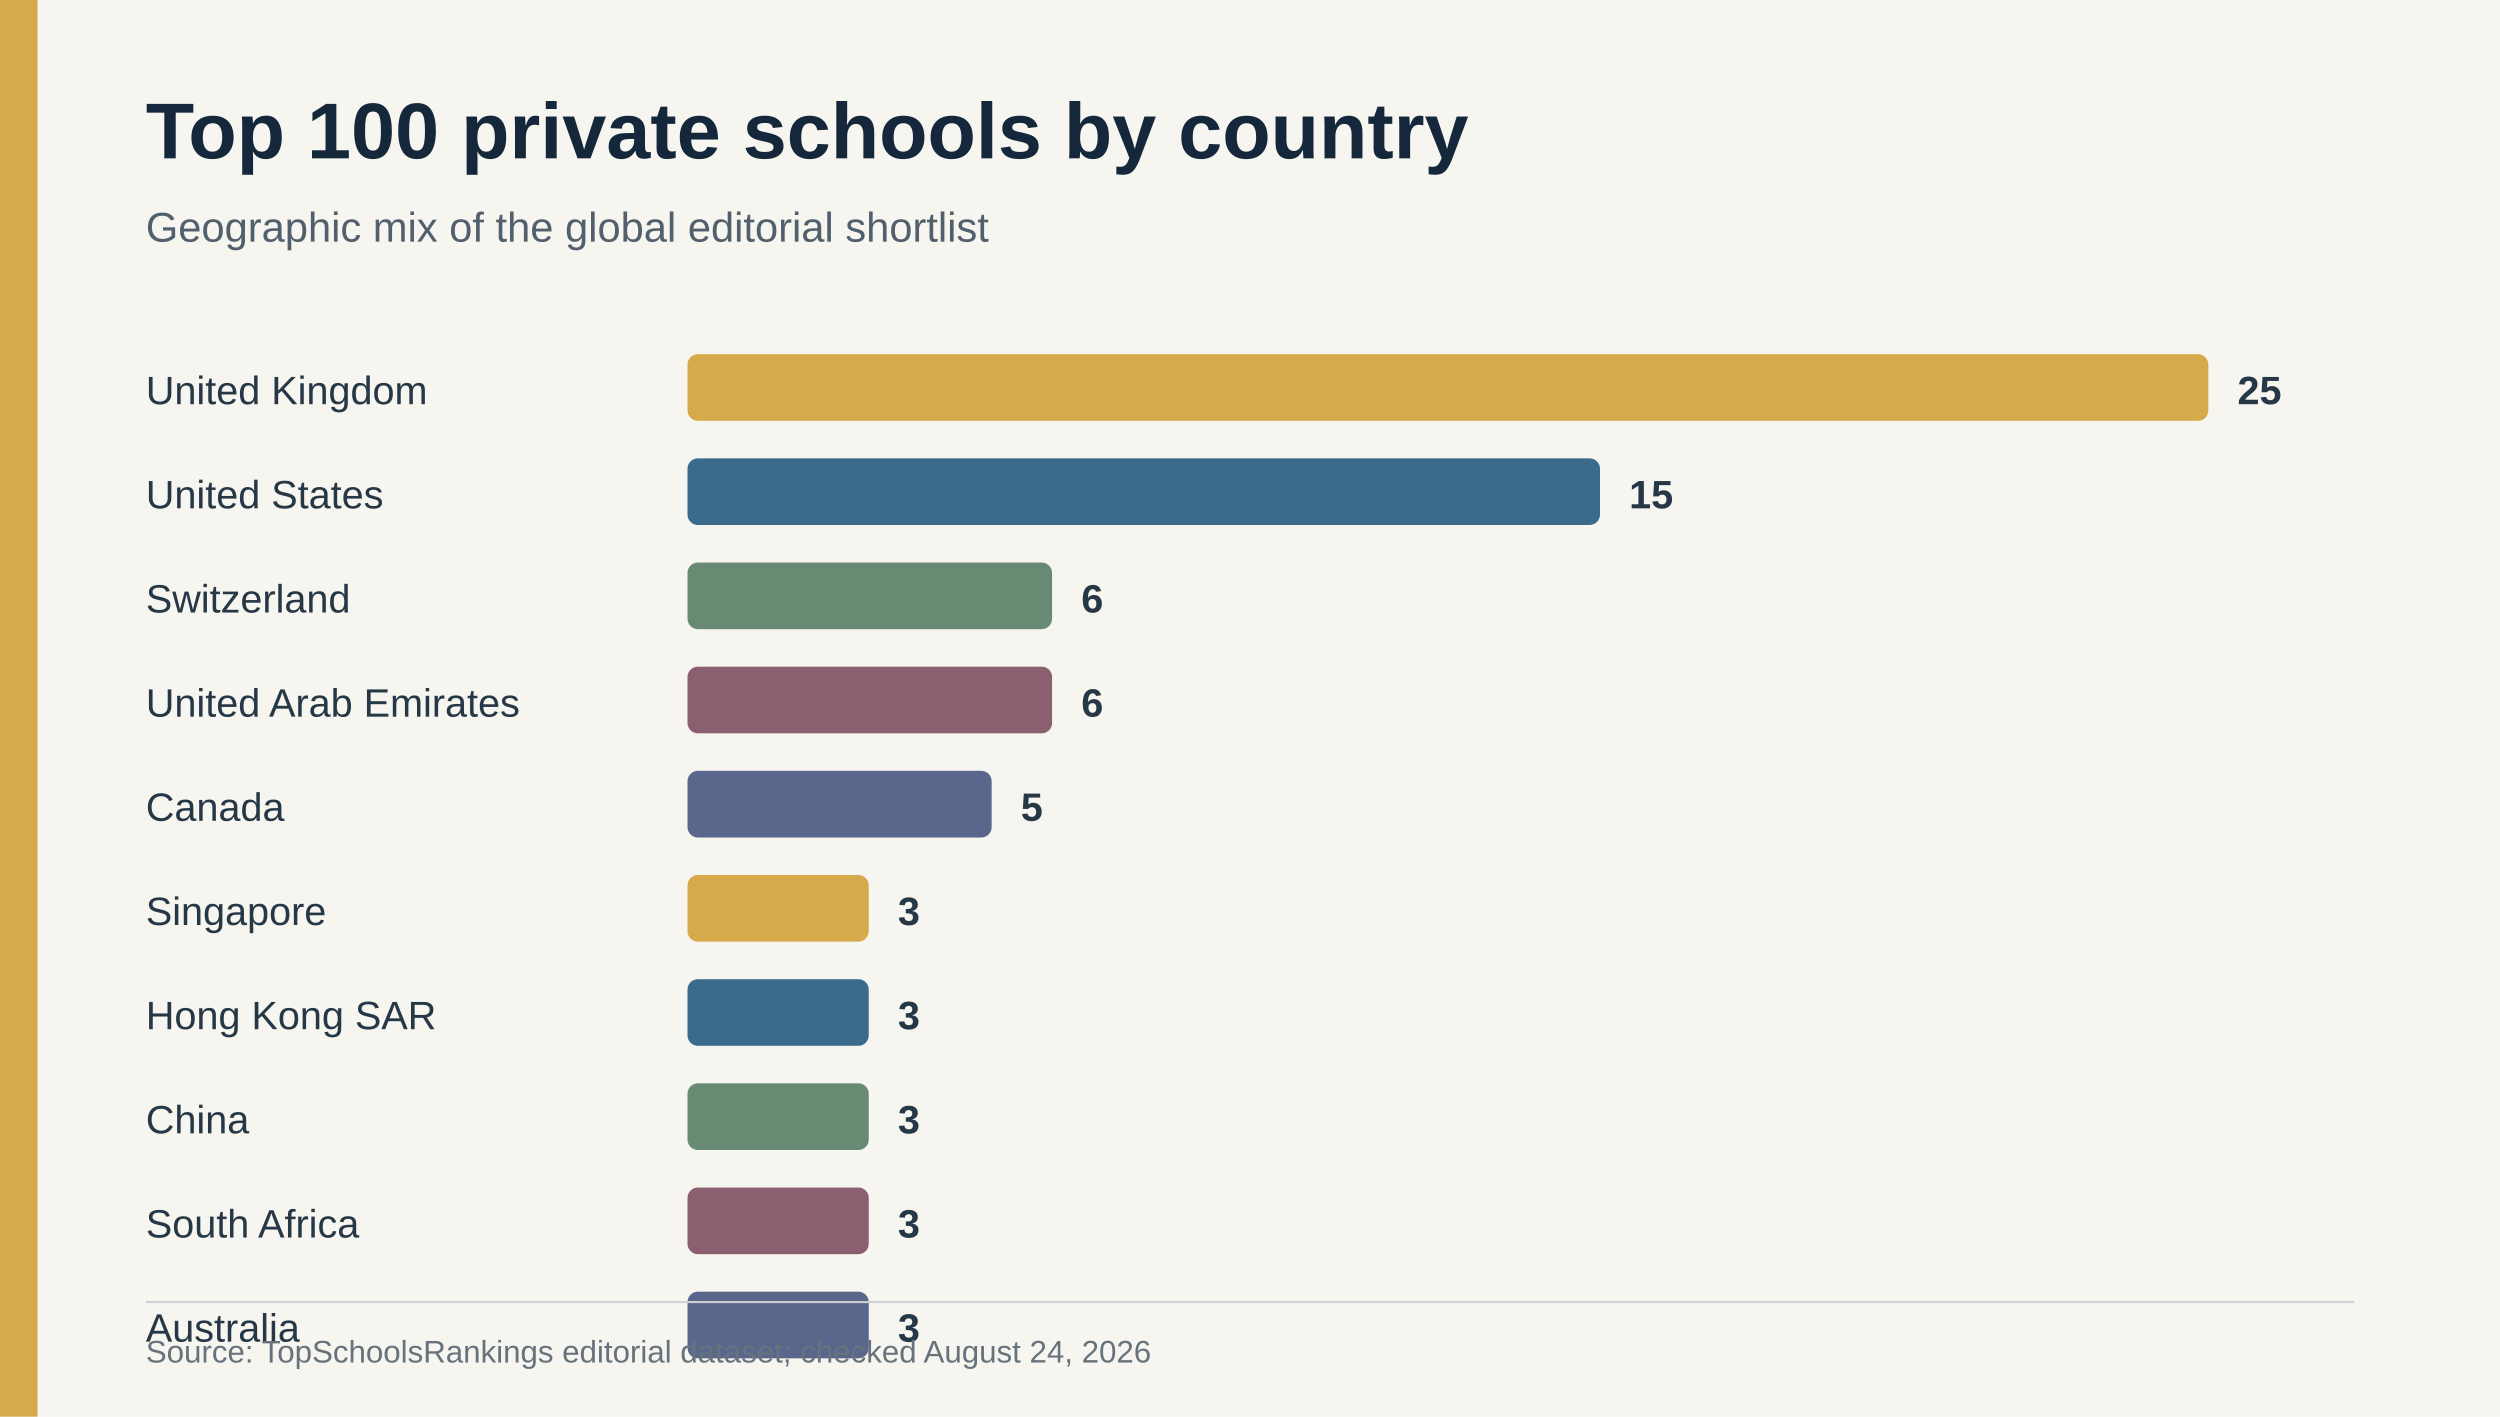
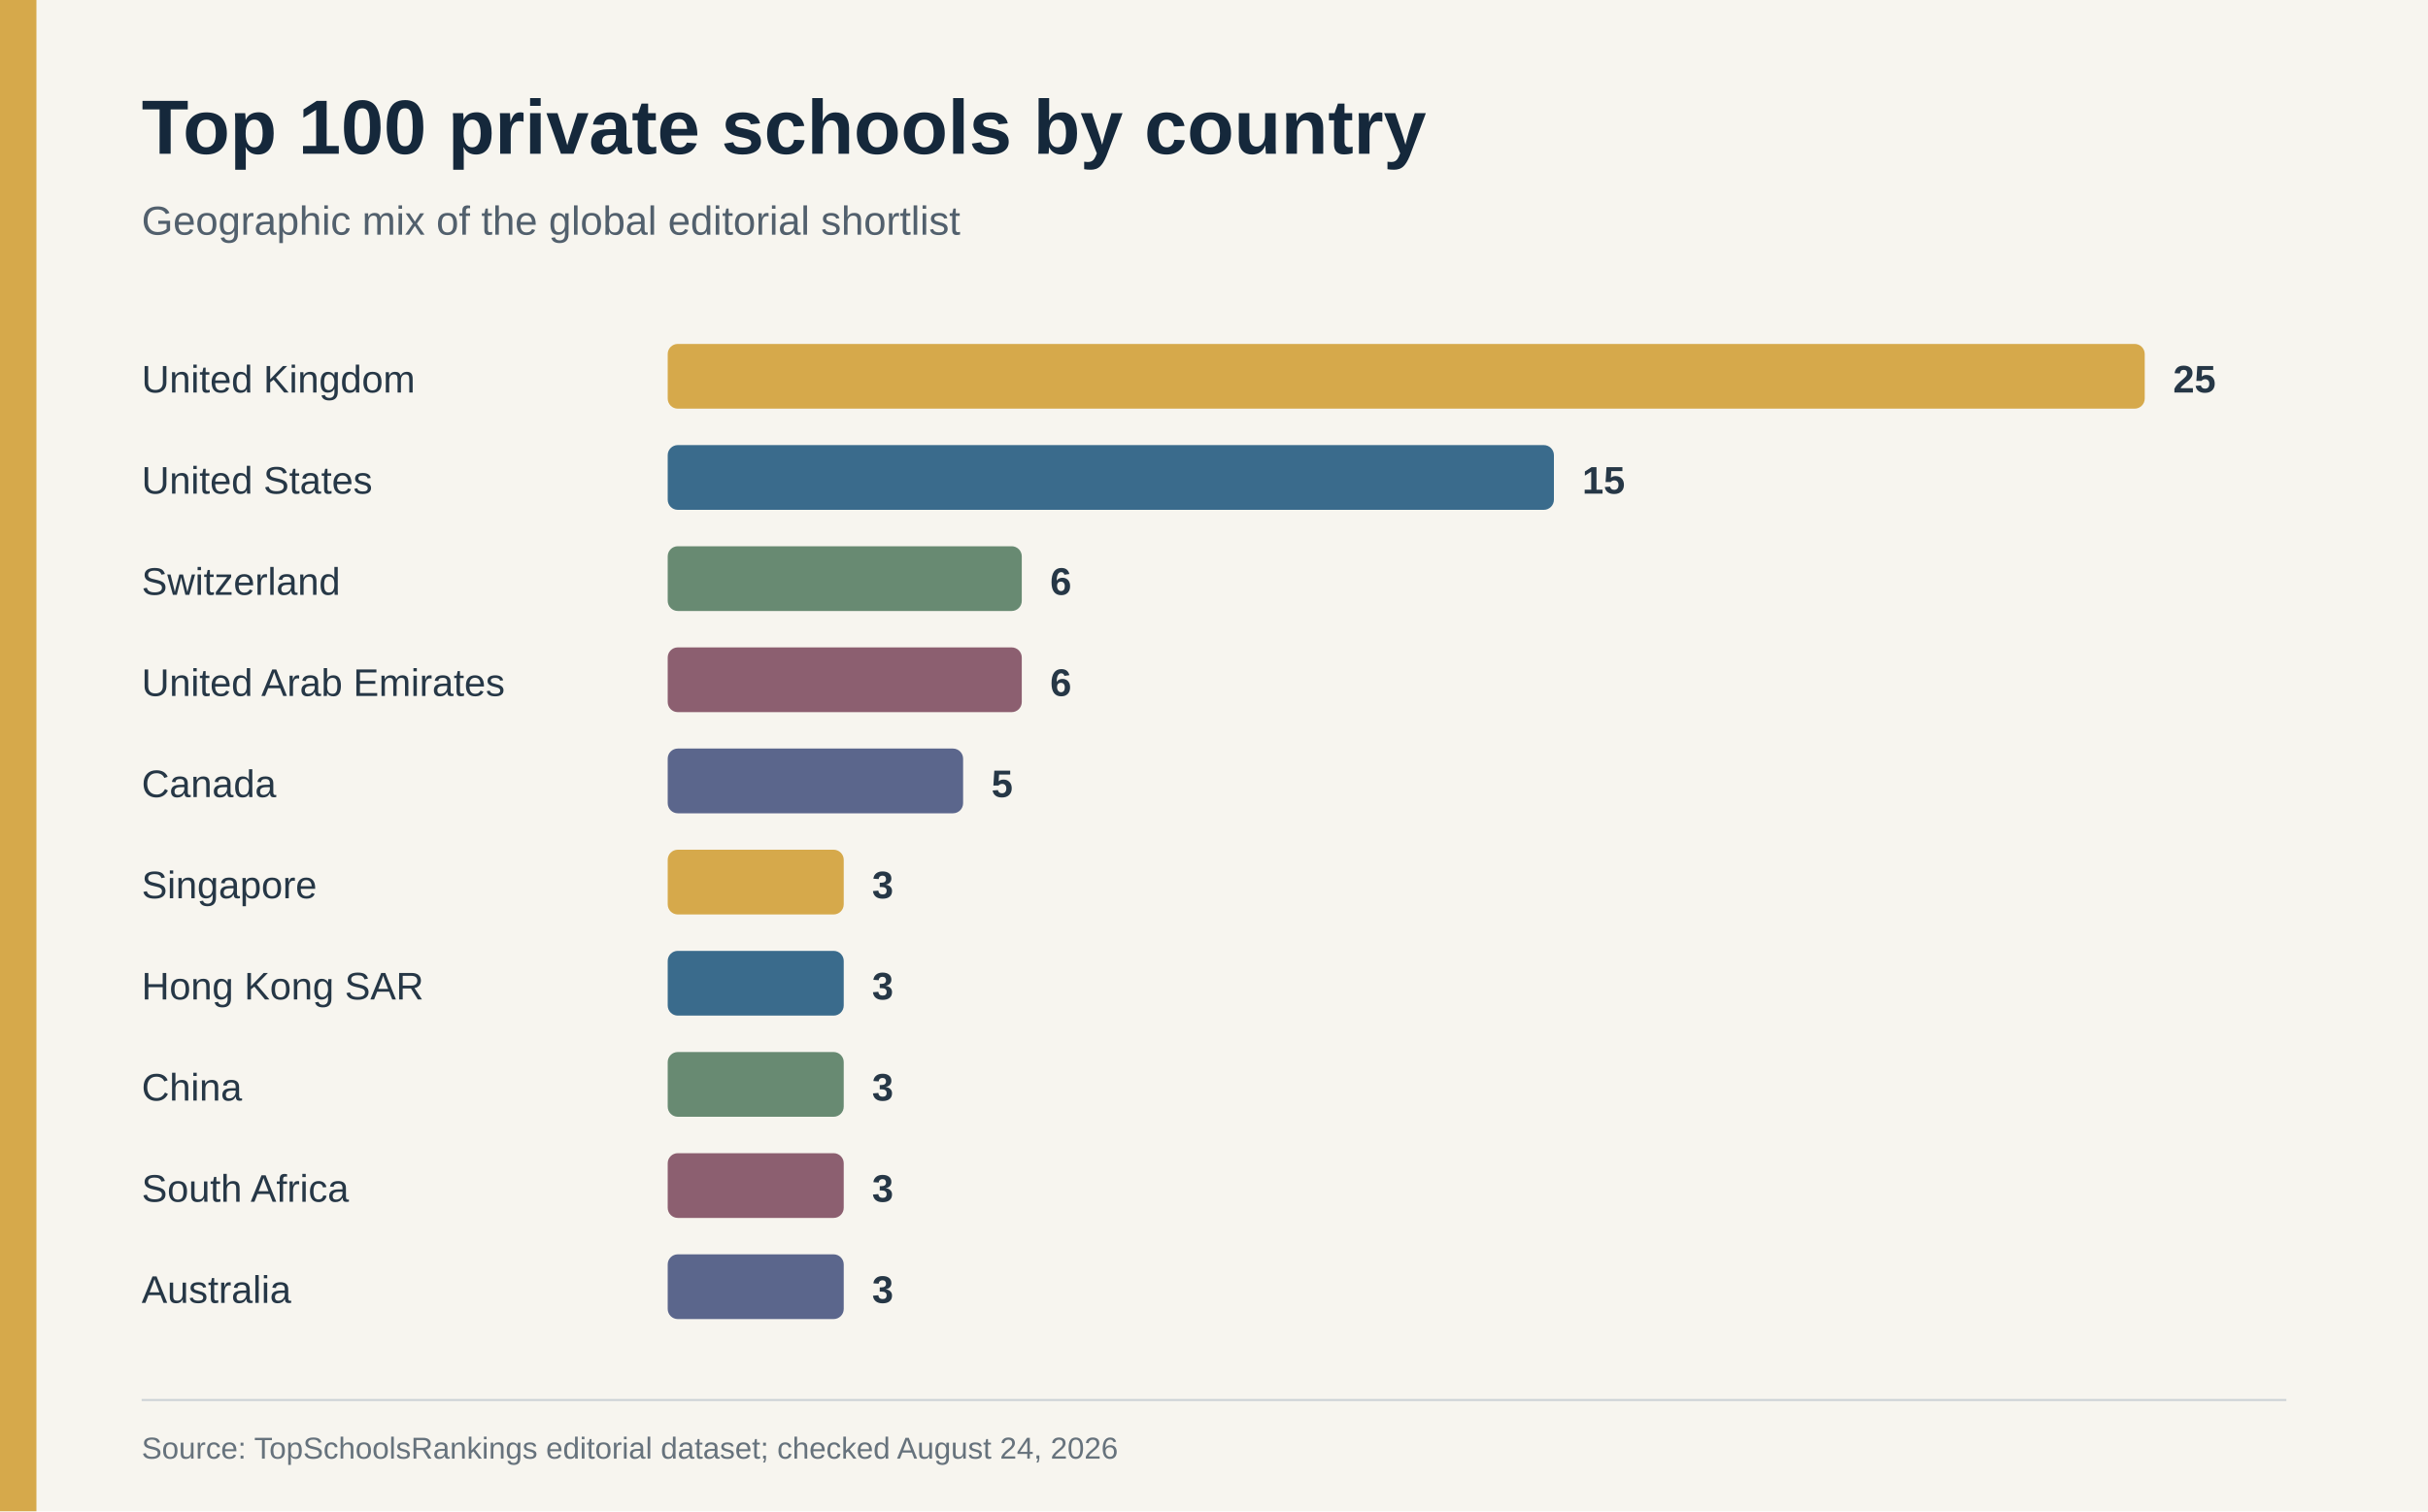
- <svg xmlns="http://www.w3.org/2000/svg" width="1200" height="680" viewBox="0 0 1200 680" role="img" aria-labelledby="title desc">
-   <rect width="1200" height="680" fill="#f7f5ef" />
-   <rect x="0" y="0" width="18" height="680" fill="#d6a94b" />
+ <svg xmlns="http://www.w3.org/2000/svg" width="1200" height="747" viewBox="0 0 1200 747" role="img" aria-labelledby="title desc">
+   <rect width="1200" height="747" fill="#f7f5ef" />
+   <rect x="0" y="0" width="18" height="747" fill="#d6a94b" />
  <text x="70" y="76" font-family="Arial, sans-serif" font-size="38" font-weight="700" fill="#15283b">Top 100 private schools by country</text>
  <text x="70" y="116" font-family="Arial, sans-serif" font-size="20" fill="#52606d">Geographic mix of the global editorial shortlist</text>
  <text x="70" y="194" font-family="Arial, sans-serif" font-size="19" fill="#263746">United Kingdom</text>
  <rect x="330" y="170" width="730" height="32" rx="5" fill="#d6a94b" />
  <text x="1074" y="194" font-family="Arial, sans-serif" font-size="19" font-weight="700" fill="#263746">25</text>
  <text x="70" y="244" font-family="Arial, sans-serif" font-size="19" fill="#263746">United States</text>
  <rect x="330" y="220" width="438" height="32" rx="5" fill="#3a6b8c" />
  <text x="782" y="244" font-family="Arial, sans-serif" font-size="19" font-weight="700" fill="#263746">15</text>
  <text x="70" y="294" font-family="Arial, sans-serif" font-size="19" fill="#263746">Switzerland</text>
  <rect x="330" y="270" width="175" height="32" rx="5" fill="#688a72" />
  <text x="519" y="294" font-family="Arial, sans-serif" font-size="19" font-weight="700" fill="#263746">6</text>
  <text x="70" y="344" font-family="Arial, sans-serif" font-size="19" fill="#263746">United Arab Emirates</text>
  <rect x="330" y="320" width="175" height="32" rx="5" fill="#8c5f70" />
  <text x="519" y="344" font-family="Arial, sans-serif" font-size="19" font-weight="700" fill="#263746">6</text>
  <text x="70" y="394" font-family="Arial, sans-serif" font-size="19" fill="#263746">Canada</text>
  <rect x="330" y="370" width="146" height="32" rx="5" fill="#5b668c" />
  <text x="490" y="394" font-family="Arial, sans-serif" font-size="19" font-weight="700" fill="#263746">5</text>
  <text x="70" y="444" font-family="Arial, sans-serif" font-size="19" fill="#263746">Singapore</text>
  <rect x="330" y="420" width="87" height="32" rx="5" fill="#d6a94b" />
  <text x="431" y="444" font-family="Arial, sans-serif" font-size="19" font-weight="700" fill="#263746">3</text>
  <text x="70" y="494" font-family="Arial, sans-serif" font-size="19" fill="#263746">Hong Kong SAR</text>
  <rect x="330" y="470" width="87" height="32" rx="5" fill="#3a6b8c" />
  <text x="431" y="494" font-family="Arial, sans-serif" font-size="19" font-weight="700" fill="#263746">3</text>
  <text x="70" y="544" font-family="Arial, sans-serif" font-size="19" fill="#263746">China</text>
  <rect x="330" y="520" width="87" height="32" rx="5" fill="#688a72" />
  <text x="431" y="544" font-family="Arial, sans-serif" font-size="19" font-weight="700" fill="#263746">3</text>
  <text x="70" y="594" font-family="Arial, sans-serif" font-size="19" fill="#263746">South Africa</text>
  <rect x="330" y="570" width="87" height="32" rx="5" fill="#8c5f70" />
  <text x="431" y="594" font-family="Arial, sans-serif" font-size="19" font-weight="700" fill="#263746">3</text>
  <text x="70" y="644" font-family="Arial, sans-serif" font-size="19" fill="#263746">Australia</text>
  <rect x="330" y="620" width="87" height="32" rx="5" fill="#5b668c" />
  <text x="431" y="644" font-family="Arial, sans-serif" font-size="19" font-weight="700" fill="#263746">3</text>
-   <line x1="70" y1="625" x2="1130" y2="625" stroke="#ccd2d6" />
-   <text x="70" y="654" font-family="Arial, sans-serif" font-size="15" fill="#66727c">Source: TopSchoolsRankings editorial dataset; checked August 24, 2026</text>
+   <line x1="70" y1="692" x2="1130" y2="692" stroke="#ccd2d6" />
+   <text x="70" y="721" font-family="Arial, sans-serif" font-size="15" fill="#66727c">Source: TopSchoolsRankings editorial dataset; checked August 24, 2026</text>
</svg>
